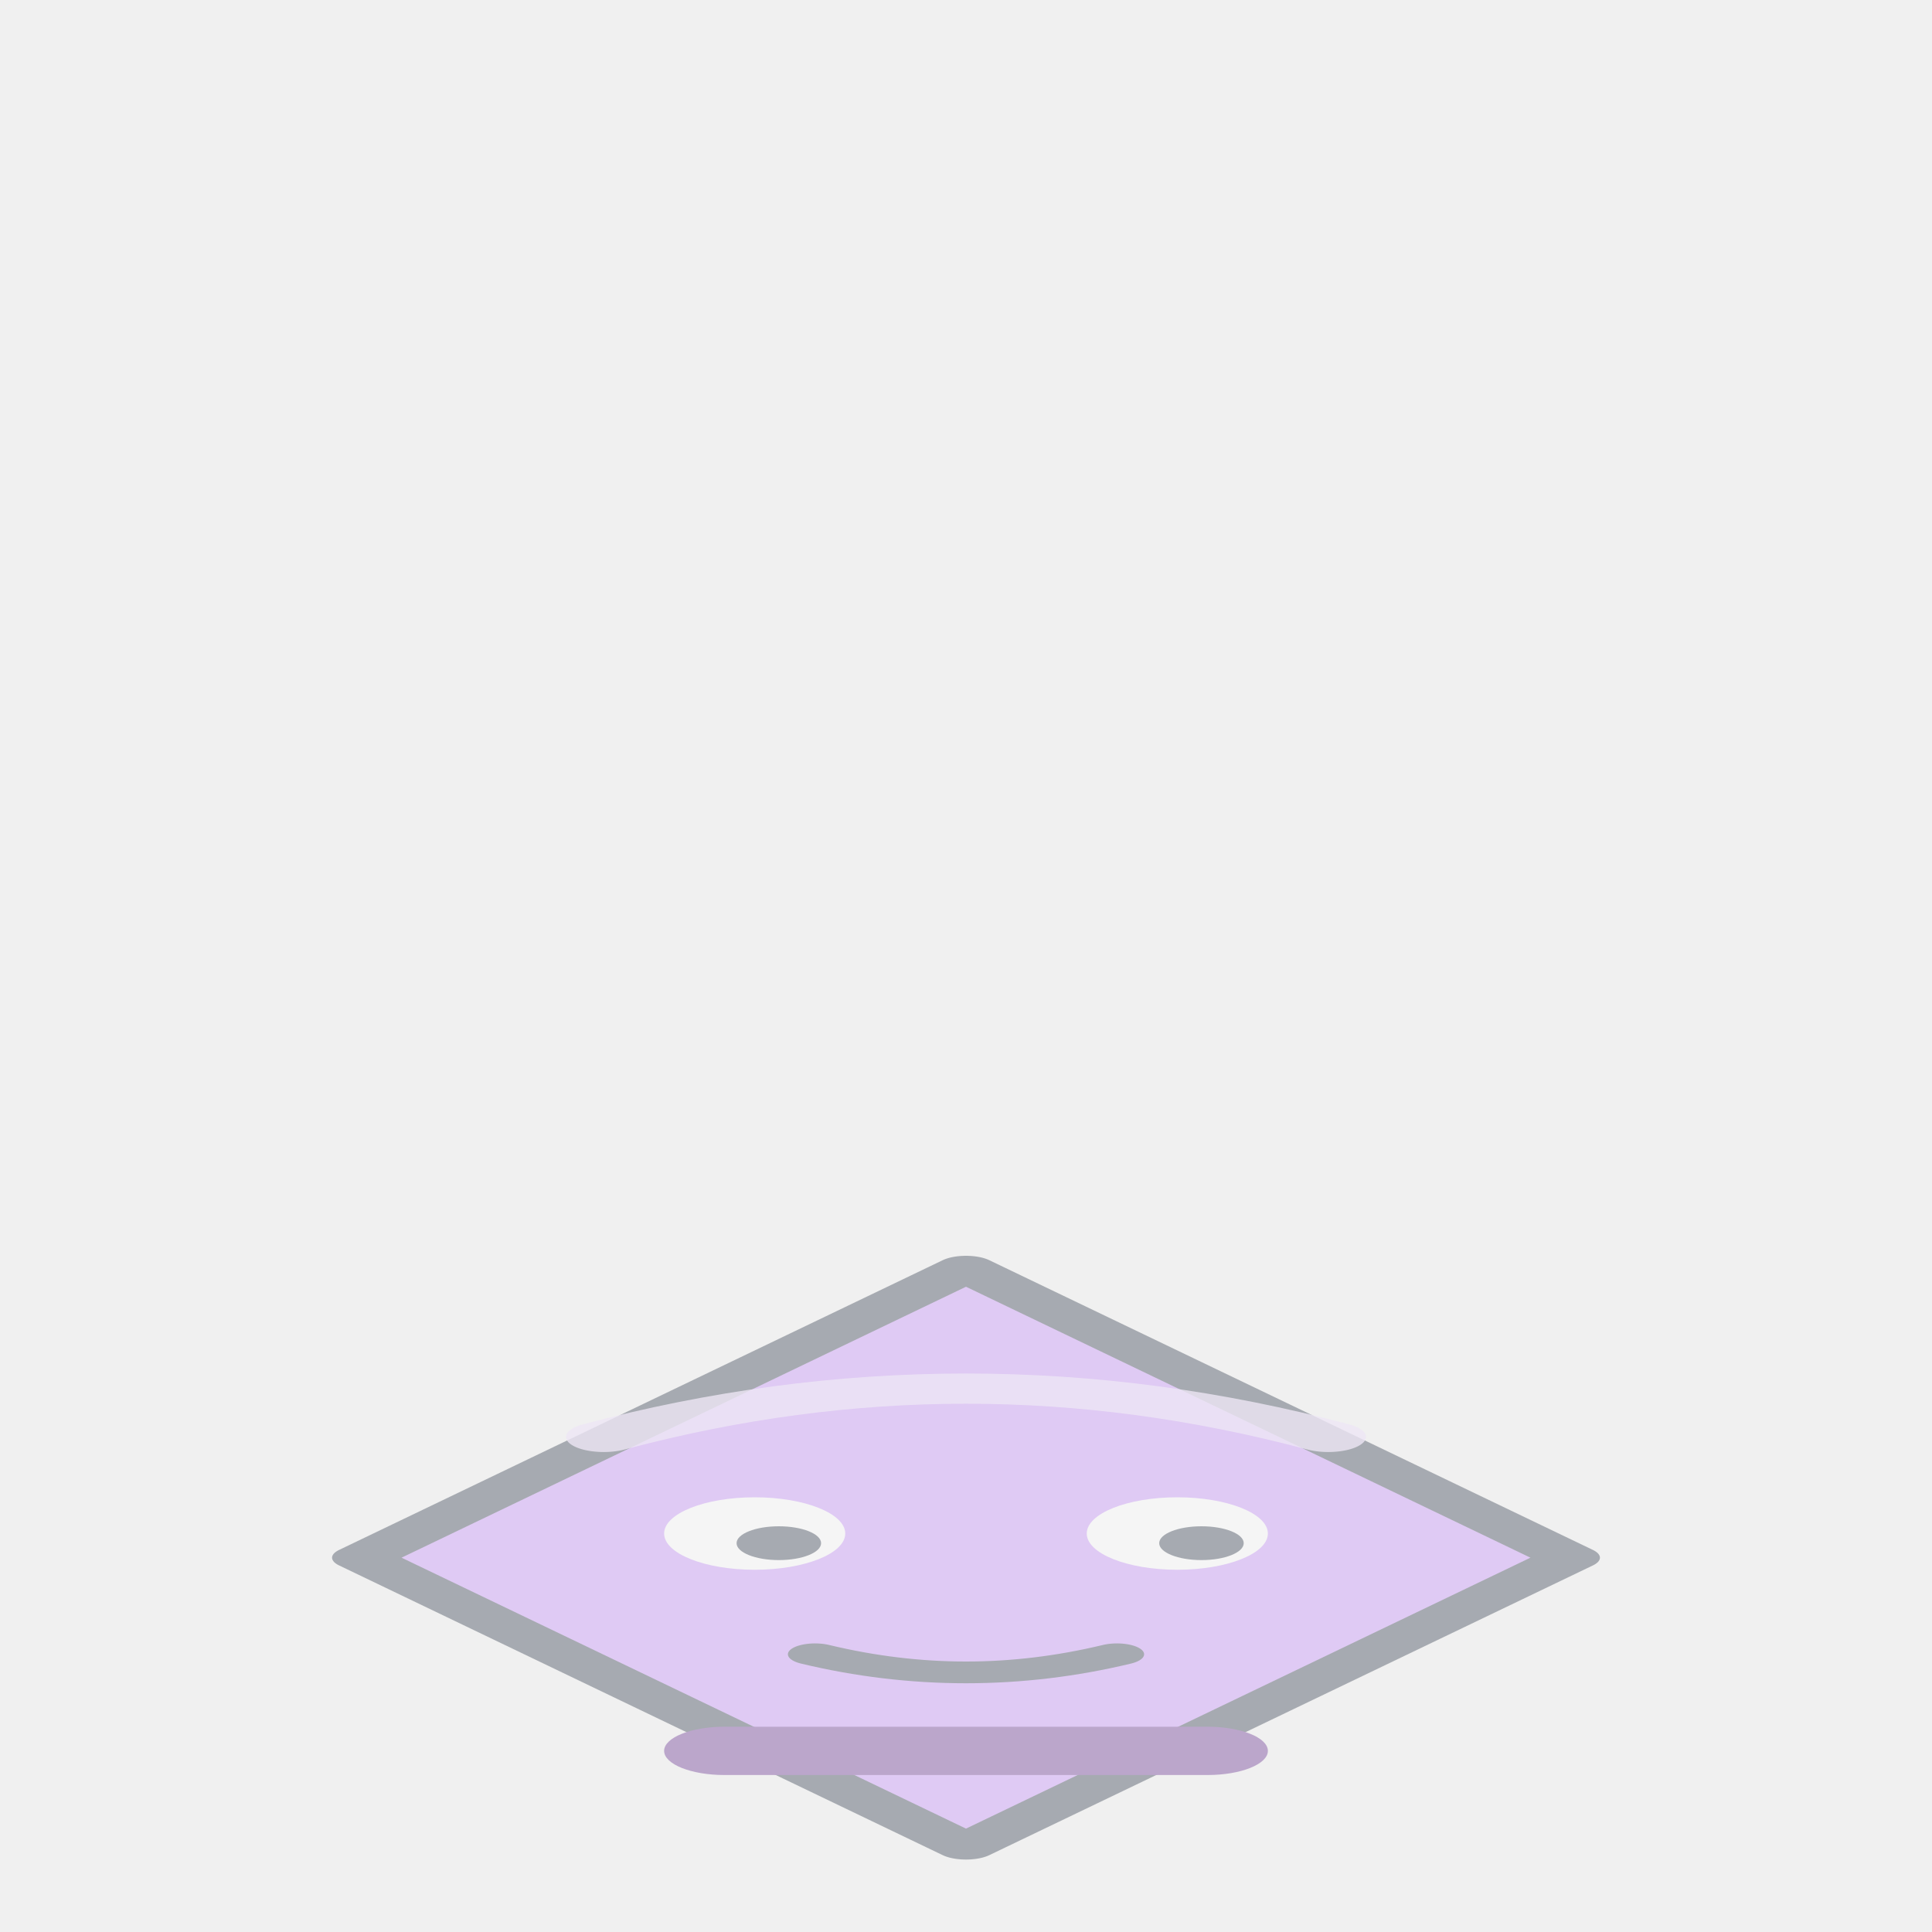
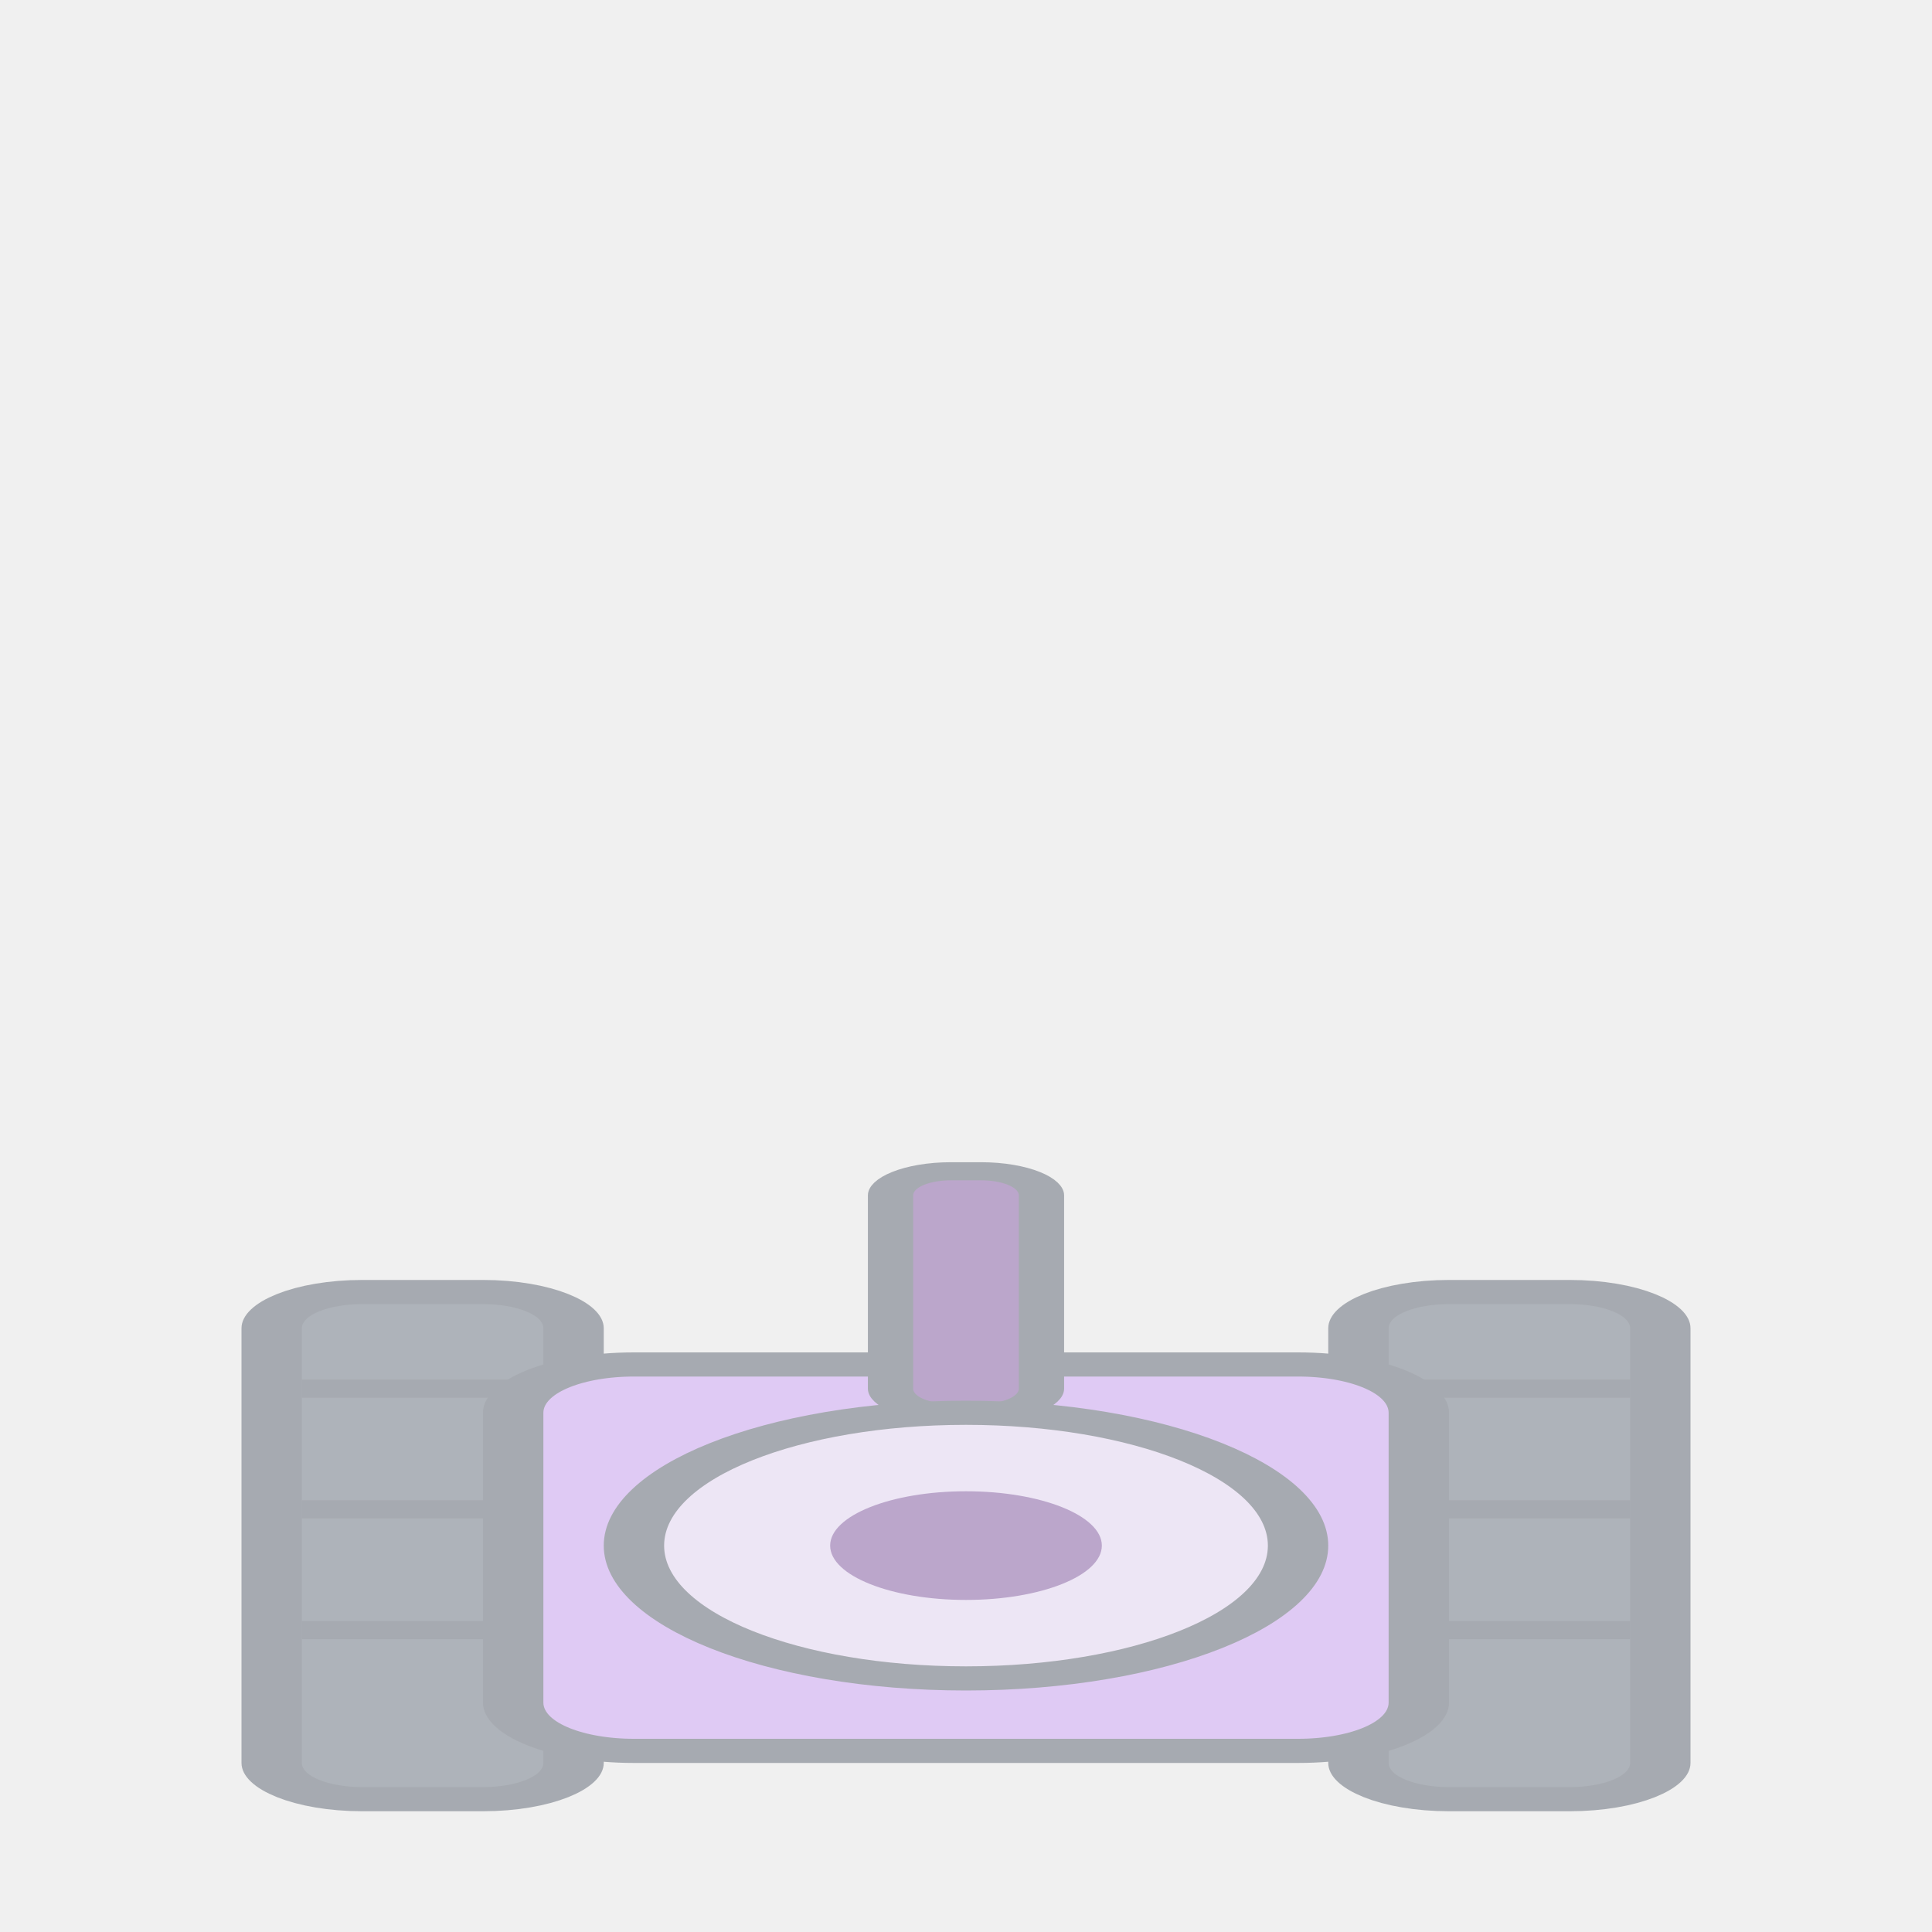
<svg xmlns="http://www.w3.org/2000/svg" viewBox="0 0 64 64" width="64" height="64">
  <g transform="translate(0 38) scale(1 0.4)" opacity="0.35">
    <g id="unit-tank">
-       <polygon points="32,10 52,34 32,58 12,34" fill="#C084FC" stroke="#1E293B" stroke-width="2" stroke-linejoin="round" />
-       <path d="M 20 24 Q 32 16 44 24" fill="none" stroke="#E9D5FF" stroke-width="2.5" stroke-linecap="round" opacity="0.8" />
-       <circle cx="25" cy="32" r="3" fill="#FFFFFF" />
-       <circle cx="25.8" cy="32.8" r="1.4" fill="#1E293B" />
-       <circle cx="39" cy="32" r="3" fill="#FFFFFF" />
-       <circle cx="39.8" cy="32.8" r="1.4" fill="#1E293B" />
-       <path d="M 27 42 Q 32 45 37 42" fill="none" stroke="#1E293B" stroke-width="1.8" stroke-linecap="round" />
-       <rect x="22" y="48" width="20" height="4" rx="2" fill="#581C87" />
+       <rect x="9" y="12" width="10" height="42" rx="3" fill="#334155" stroke="#1E293B" stroke-width="2" />
+       <line x1="10" y1="20" x2="18" y2="20" stroke="#1E293B" stroke-width="1.5" />
+       <line x1="10" y1="30" x2="18" y2="30" stroke="#1E293B" stroke-width="1.5" />
+       <line x1="10" y1="40" x2="18" y2="40" stroke="#1E293B" stroke-width="1.5" />
+       <rect x="45" y="12" width="10" height="42" rx="3" fill="#334155" stroke="#1E293B" stroke-width="2" />
+       <line x1="46" y1="20" x2="54" y2="20" stroke="#1E293B" stroke-width="1.5" />
+       <line x1="46" y1="30" x2="54" y2="30" stroke="#1E293B" stroke-width="1.5" />
+       <line x1="46" y1="40" x2="54" y2="40" stroke="#1E293B" stroke-width="1.5" />
+       <rect x="17" y="18" width="30" height="32" rx="4" fill="#C084FC" stroke="#1E293B" stroke-width="2" />
+       <rect x="29.5" y="2" width="5" height="20" rx="2" fill="#581C87" stroke="#1E293B" stroke-width="1.5" />
+       <circle cx="32" cy="33" r="11" fill="#E9D5FF" stroke="#1E293B" stroke-width="2" />
+       <circle cx="32" cy="33" r="4.5" fill="#581C87" />
    </g>
  </g>
</svg>
